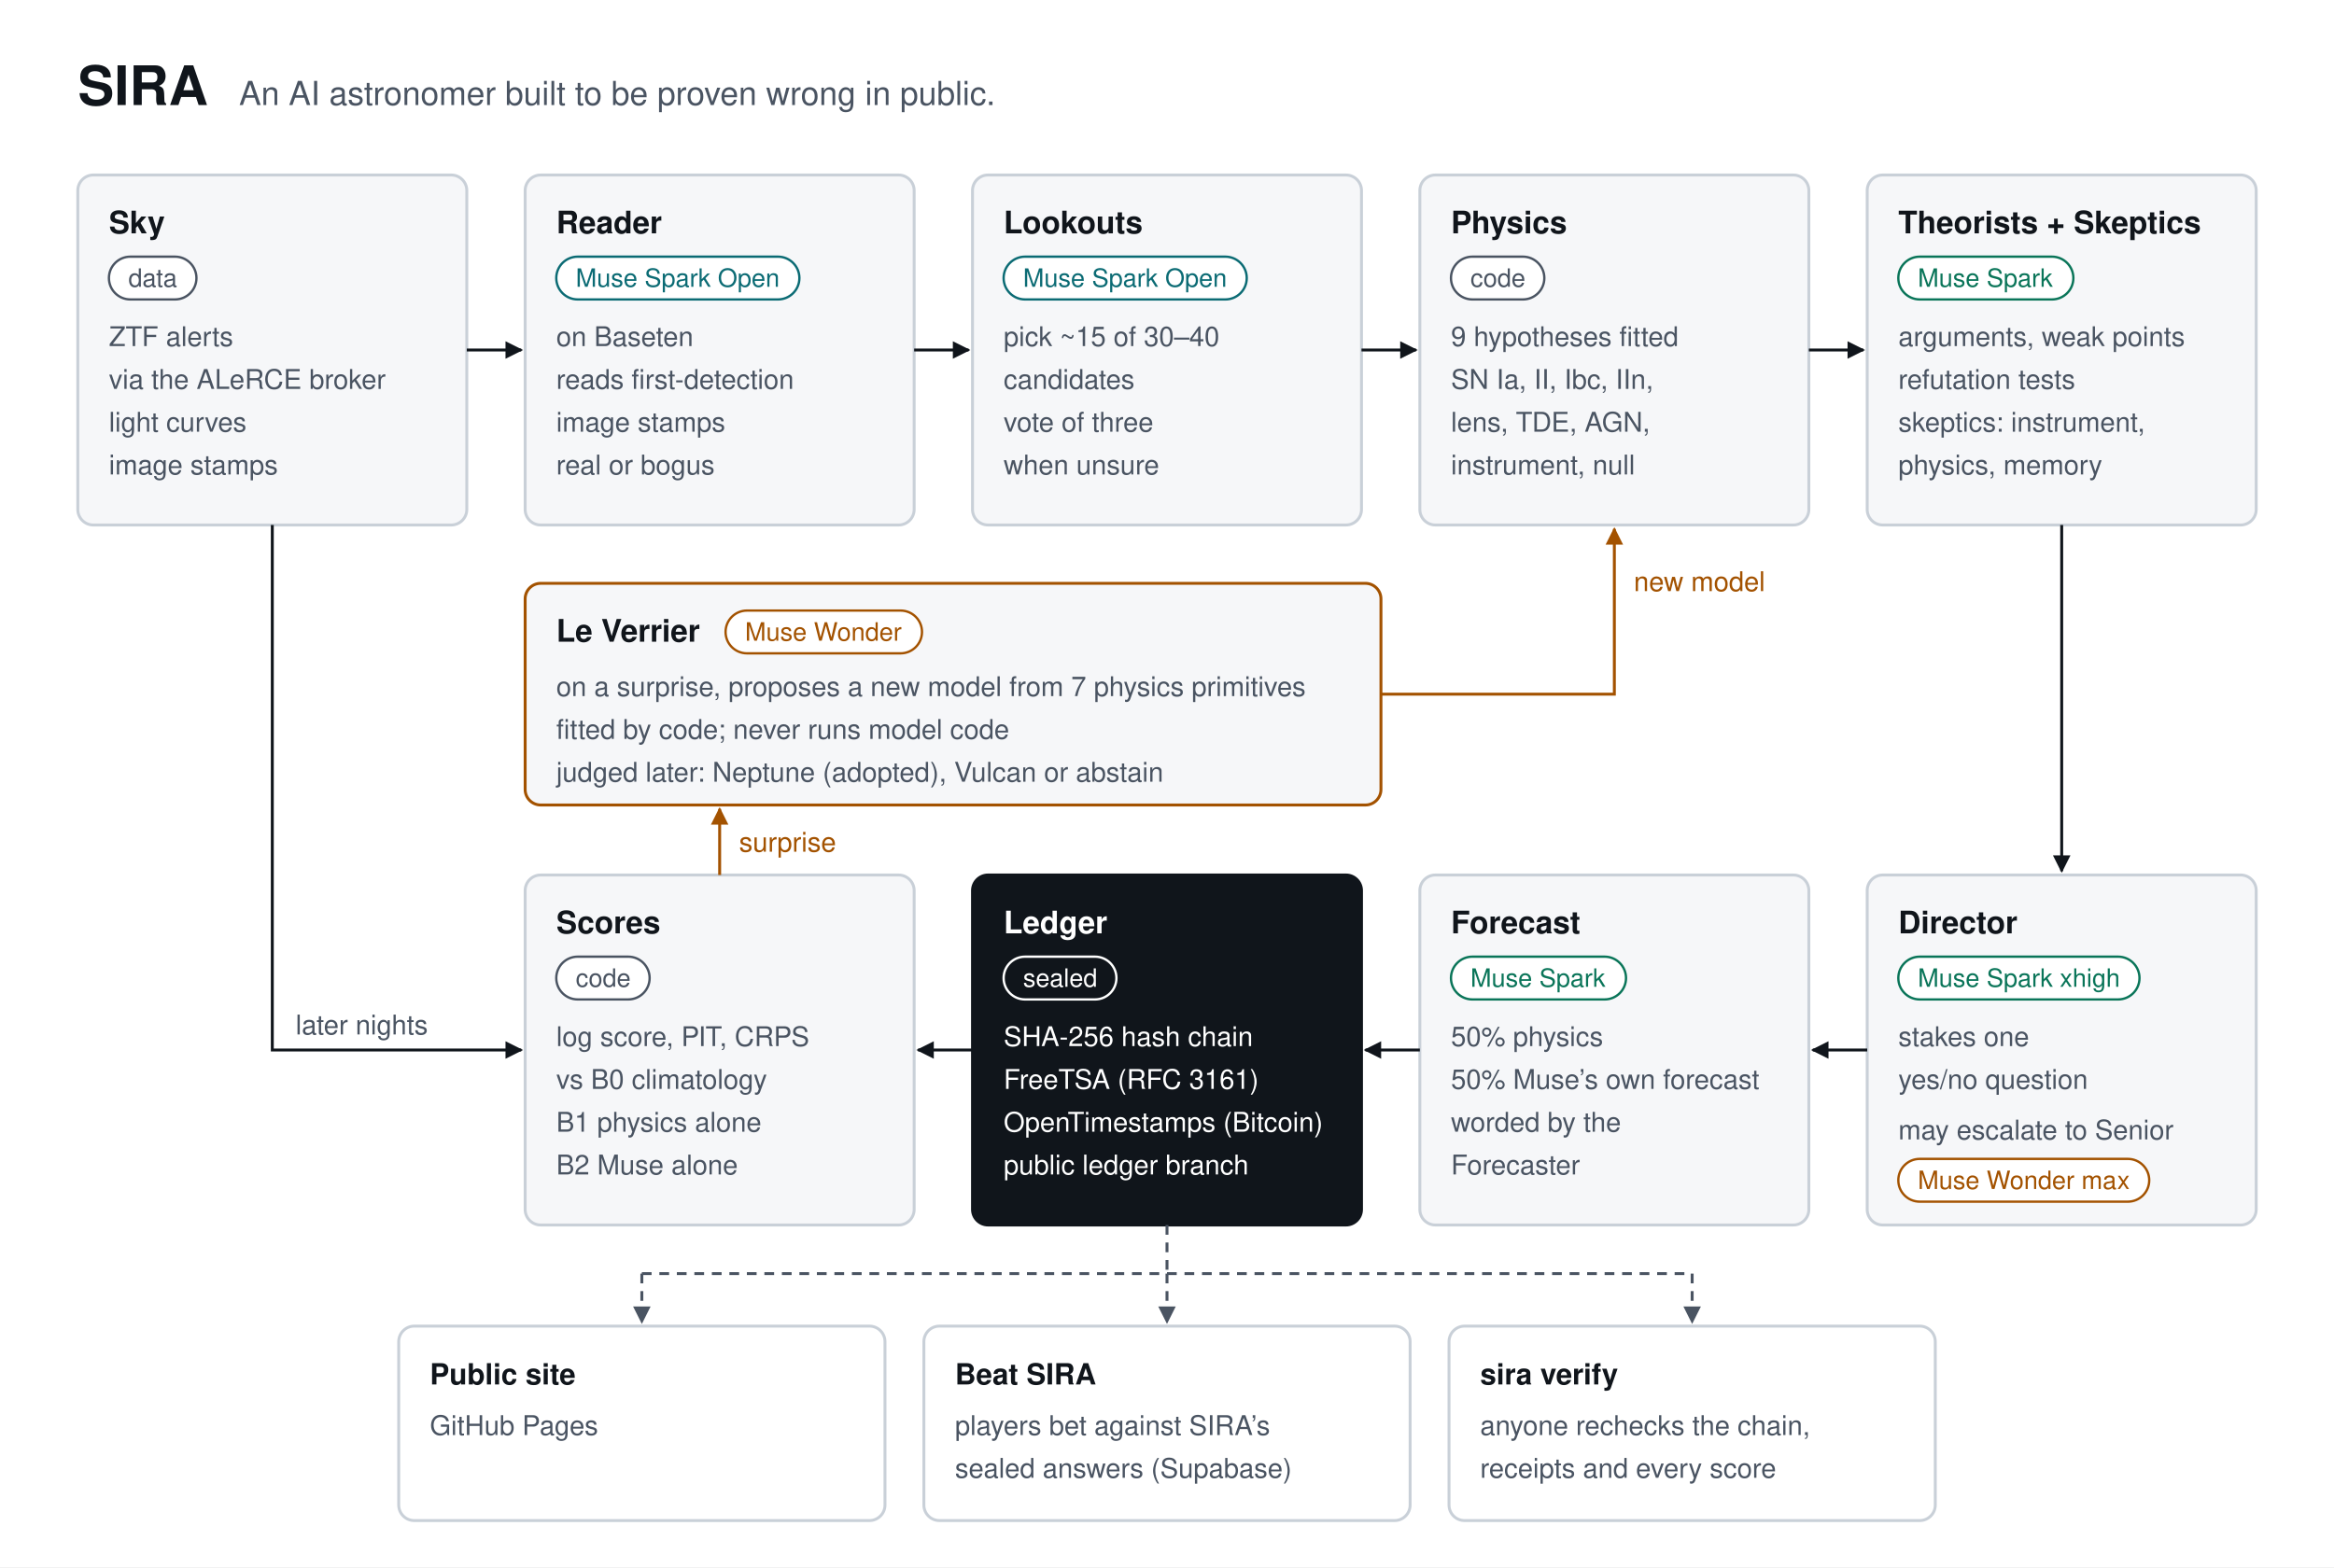
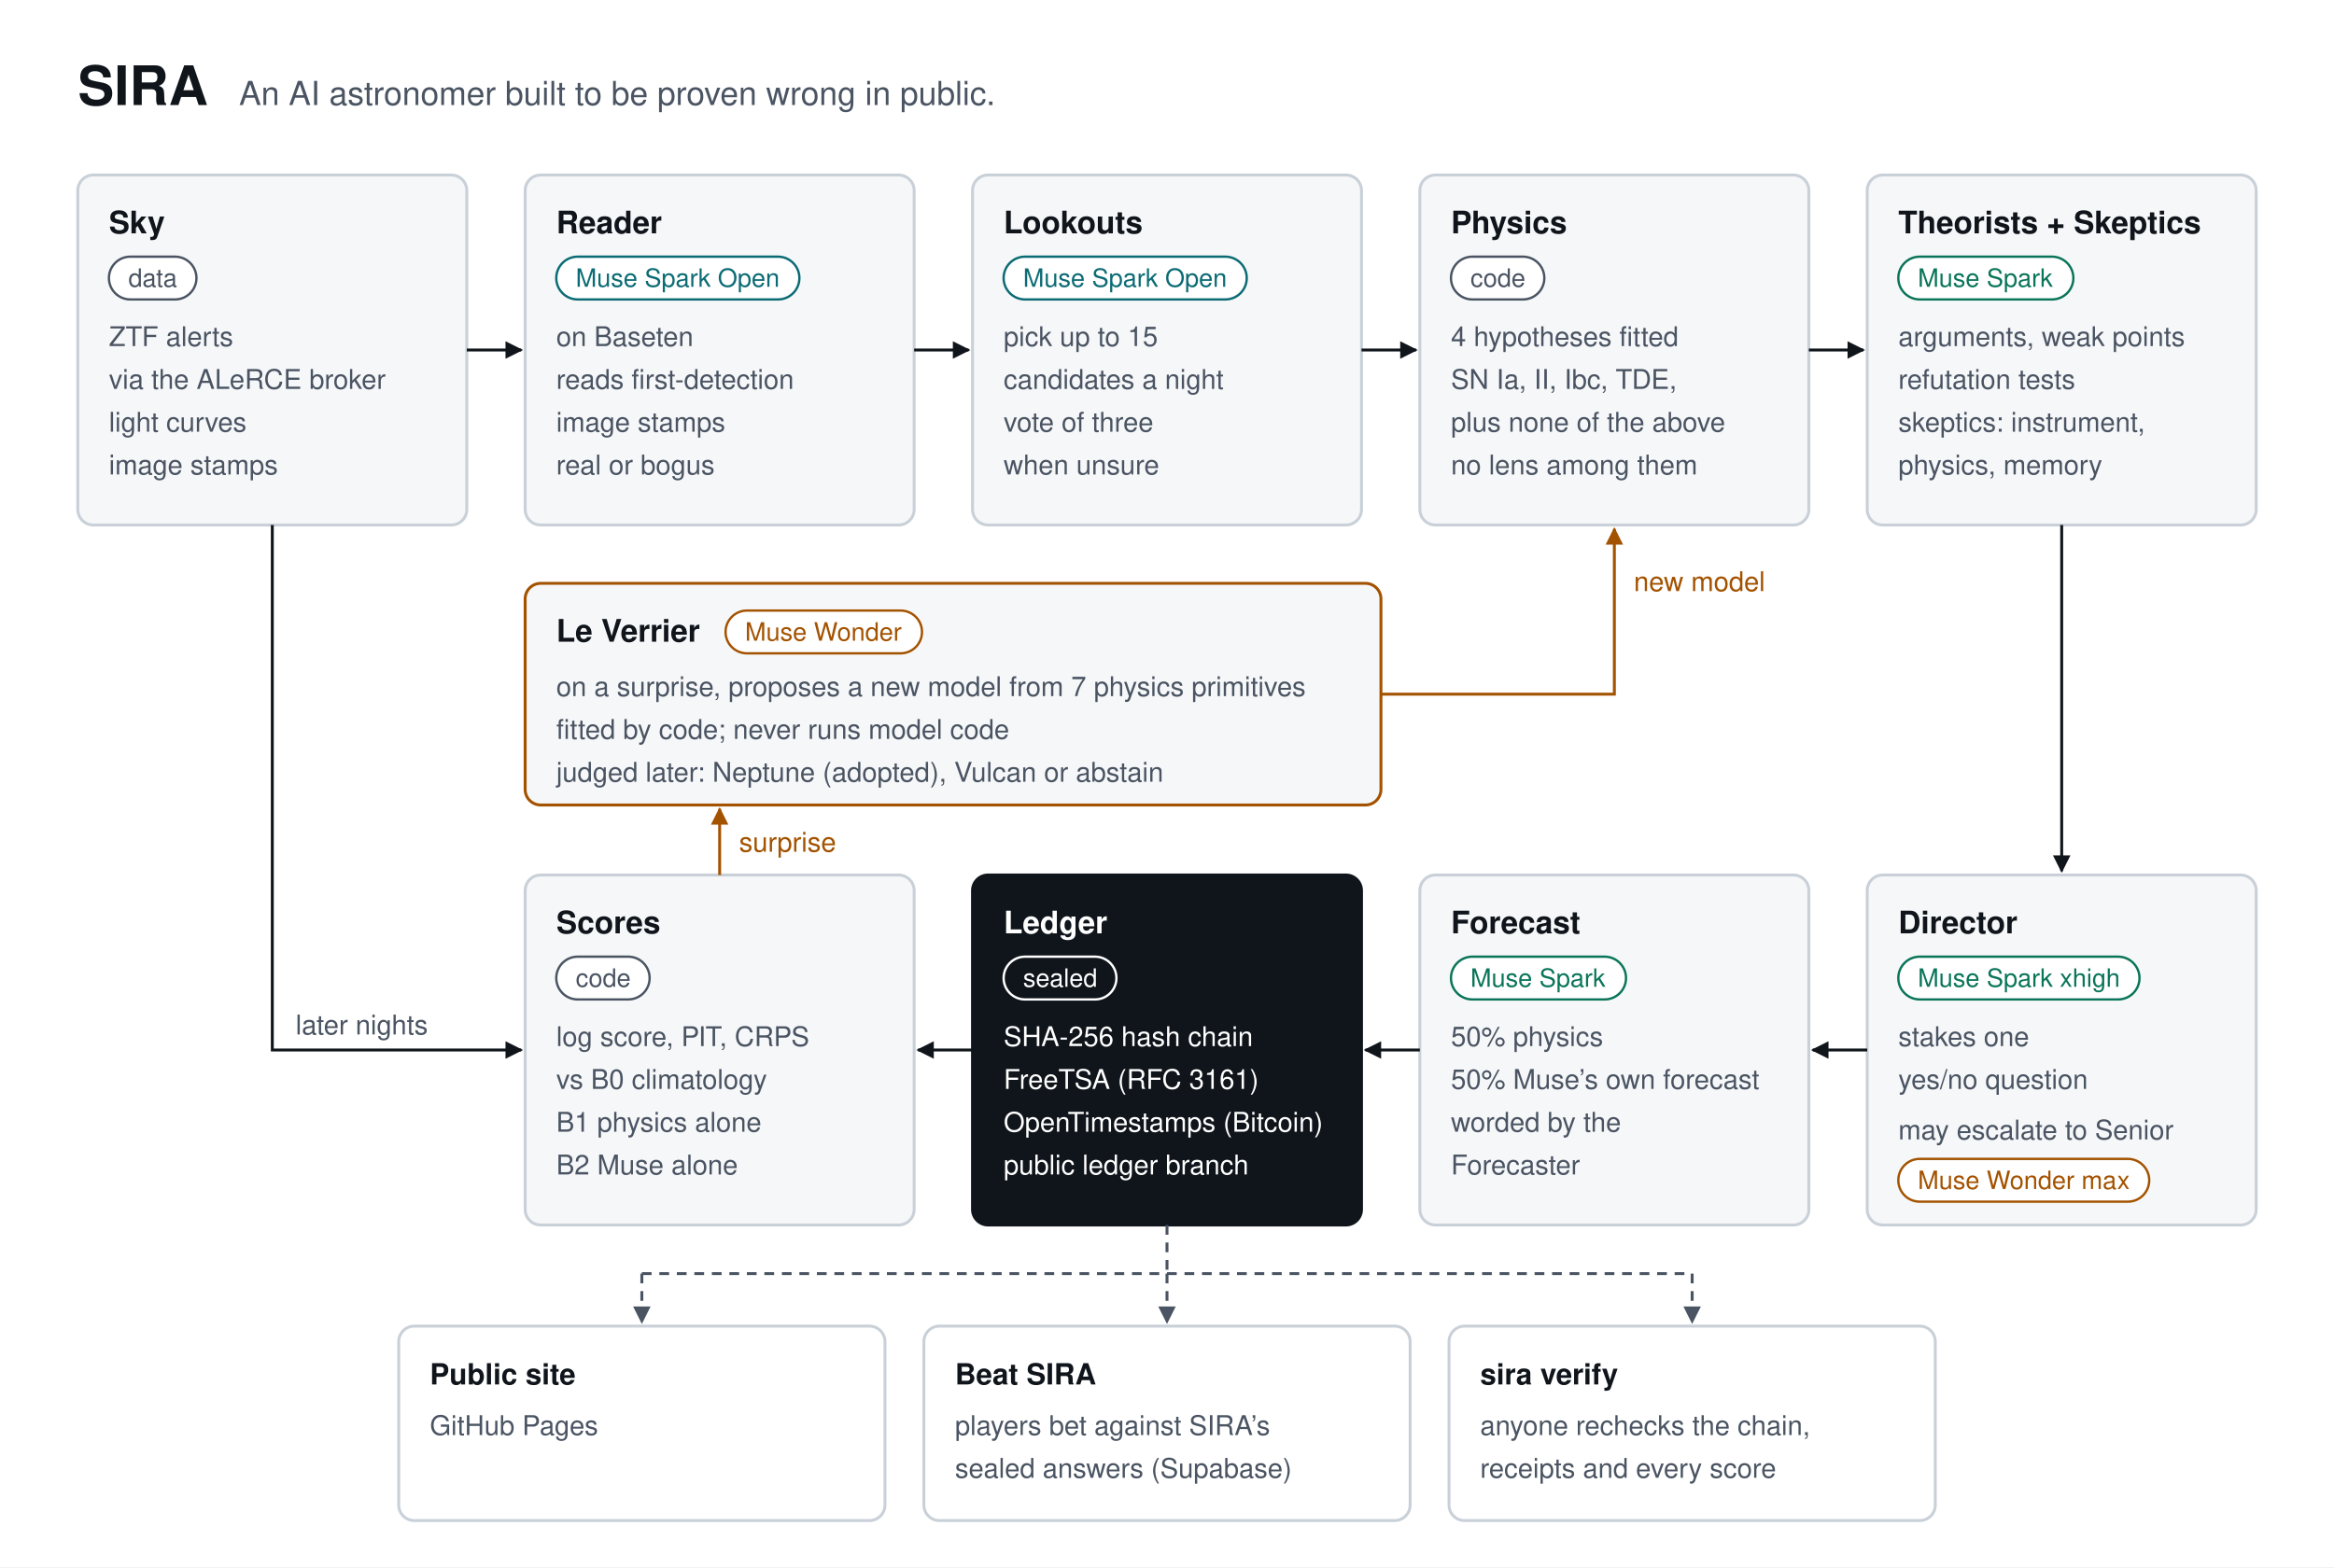
<svg xmlns="http://www.w3.org/2000/svg" viewBox="0 0 1200 806" width="1200" height="806" font-family="Helvetica, Arial, sans-serif">
  <defs>
    <marker id="ink" viewBox="0 0 10 10" refX="9" refY="5" markerWidth="9" markerHeight="9" markerUnits="userSpaceOnUse" orient="auto">
      <path d="M0 0 L10 5 L0 10 z" fill="#10151b" />
    </marker>
    <marker id="orange" viewBox="0 0 10 10" refX="9" refY="5" markerWidth="9" markerHeight="9" markerUnits="userSpaceOnUse" orient="auto">
      <path d="M0 0 L10 5 L0 10 z" fill="#a35200" />
    </marker>
    <marker id="muted" viewBox="0 0 10 10" refX="9" refY="5" markerWidth="9" markerHeight="9" markerUnits="userSpaceOnUse" orient="auto">
      <path d="M0 0 L10 5 L0 10 z" fill="#4a5462" />
    </marker>
  </defs>
  <rect width="1200" height="806" fill="#ffffff" />
  <text x="40" y="54" font-size="28" font-weight="bold" fill="#10151b">SIRA</text>
  <text x="122.92" y="54" font-size="17" fill="#4a5462">An AI astronomer built to be proven wrong in public.</text>
  <g>
    <rect x="40" y="90" width="200" height="180" rx="8" fill="#f6f7f9" stroke="#c9d0d8" stroke-width="1.5" />
    <text x="56" y="120" font-size="16" font-weight="bold" fill="#10151b">Sky</text>
    <rect x="56" y="132" width="45" height="22" rx="11" fill="#ffffff" stroke="#4a5462" stroke-width="1.2" />
    <text x="66" y="147.5" font-size="13" fill="#4a5462">data</text>
    <text x="56" y="178" font-size="14" fill="#4a5462">ZTF alerts</text>
    <text x="56" y="200" font-size="14" fill="#4a5462">via the ALeRCE broker</text>
    <text x="56" y="222" font-size="14" fill="#4a5462">light curves</text>
    <text x="56" y="244" font-size="14" fill="#4a5462">image stamps</text>
  </g>
  <g>
    <rect x="270" y="90" width="200" height="180" rx="8" fill="#f6f7f9" stroke="#c9d0d8" stroke-width="1.5" />
    <text x="286" y="120" font-size="16" font-weight="bold" fill="#10151b">Reader</text>
    <rect x="286" y="132" width="125" height="22" rx="11" fill="#ffffff" stroke="#0b6b74" stroke-width="1.2" />
    <text x="296" y="147.5" font-size="13" fill="#0b6b74">Muse Spark Open</text>
    <text x="286" y="178" font-size="14" fill="#4a5462">on Baseten</text>
    <text x="286" y="200" font-size="14" fill="#4a5462">reads first-detection</text>
    <text x="286" y="222" font-size="14" fill="#4a5462">image stamps</text>
    <text x="286" y="244" font-size="14" fill="#4a5462">real or bogus</text>
  </g>
  <g>
    <rect x="500" y="90" width="200" height="180" rx="8" fill="#f6f7f9" stroke="#c9d0d8" stroke-width="1.5" />
    <text x="516" y="120" font-size="16" font-weight="bold" fill="#10151b">Lookouts</text>
    <rect x="516" y="132" width="125" height="22" rx="11" fill="#ffffff" stroke="#0b6b74" stroke-width="1.2" />
    <text x="526" y="147.5" font-size="13" fill="#0b6b74">Muse Spark Open</text>
-     <text x="516" y="178" font-size="14" fill="#4a5462">pick ~15 of 30–40</text>
-     <text x="516" y="200" font-size="14" fill="#4a5462">candidates</text>
+     <text x="516" y="178" font-size="14" fill="#4a5462">pick up to 15</text>
+     <text x="516" y="200" font-size="14" fill="#4a5462">candidates a night</text>
    <text x="516" y="222" font-size="14" fill="#4a5462">vote of three</text>
    <text x="516" y="244" font-size="14" fill="#4a5462">when unsure</text>
  </g>
  <g>
    <rect x="730" y="90" width="200" height="180" rx="8" fill="#f6f7f9" stroke="#c9d0d8" stroke-width="1.5" />
    <text x="746" y="120" font-size="16" font-weight="bold" fill="#10151b">Physics</text>
    <rect x="746" y="132" width="48" height="22" rx="11" fill="#ffffff" stroke="#4a5462" stroke-width="1.2" />
    <text x="756" y="147.5" font-size="13" fill="#4a5462">code</text>
-     <text x="746" y="178" font-size="14" fill="#4a5462">9 hypotheses fitted</text>
-     <text x="746" y="200" font-size="14" fill="#4a5462">SN Ia, II, Ibc, IIn,</text>
-     <text x="746" y="222" font-size="14" fill="#4a5462">lens, TDE, AGN,</text>
-     <text x="746" y="244" font-size="14" fill="#4a5462">instrument, null</text>
+     <text x="746" y="178" font-size="14" fill="#4a5462">4 hypotheses fitted</text>
+     <text x="746" y="200" font-size="14" fill="#4a5462">SN Ia, II, Ibc, TDE,</text>
+     <text x="746" y="222" font-size="14" fill="#4a5462">plus none of the above</text>
+     <text x="746" y="244" font-size="14" fill="#4a5462">no lens among them</text>
  </g>
  <g>
    <rect x="960" y="90" width="200" height="180" rx="8" fill="#f6f7f9" stroke="#c9d0d8" stroke-width="1.5" />
    <text x="976" y="120" font-size="16" font-weight="bold" fill="#10151b">Theorists + Skeptics</text>
    <rect x="976" y="132" width="90" height="22" rx="11" fill="#ffffff" stroke="#0a7559" stroke-width="1.2" />
    <text x="986" y="147.5" font-size="13" fill="#0a7559">Muse Spark</text>
    <text x="976" y="178" font-size="14" fill="#4a5462">arguments, weak points</text>
    <text x="976" y="200" font-size="14" fill="#4a5462">refutation tests</text>
    <text x="976" y="222" font-size="14" fill="#4a5462">skeptics: instrument,</text>
    <text x="976" y="244" font-size="14" fill="#4a5462">physics, memory</text>
  </g>
  <g>
    <rect x="960" y="450" width="200" height="180" rx="8" fill="#f6f7f9" stroke="#c9d0d8" stroke-width="1.5" />
    <text x="976" y="480" font-size="16" font-weight="bold" fill="#10151b">Director</text>
    <rect x="976" y="492" width="124" height="22" rx="11" fill="#ffffff" stroke="#0a7559" stroke-width="1.2" />
    <text x="986" y="507.5" font-size="13" fill="#0a7559">Muse Spark xhigh</text>
    <text x="976" y="538" font-size="14" fill="#4a5462">stakes one</text>
    <text x="976" y="560" font-size="14" fill="#4a5462">yes/no question</text>
    <text x="976" y="586" font-size="14" fill="#4a5462">may escalate to Senior</text>
    <rect x="976" y="596" width="129" height="22" rx="11" fill="#ffffff" stroke="#a35200" stroke-width="1.2" />
    <text x="986" y="611.5" font-size="13" fill="#a35200">Muse Wonder max</text>
  </g>
  <g>
    <rect x="730" y="450" width="200" height="180" rx="8" fill="#f6f7f9" stroke="#c9d0d8" stroke-width="1.5" />
    <text x="746" y="480" font-size="16" font-weight="bold" fill="#10151b">Forecast</text>
    <rect x="746" y="492" width="90" height="22" rx="11" fill="#ffffff" stroke="#0a7559" stroke-width="1.2" />
    <text x="756" y="507.5" font-size="13" fill="#0a7559">Muse Spark</text>
    <text x="746" y="538" font-size="14" fill="#4a5462">50% physics</text>
    <text x="746" y="560" font-size="14" fill="#4a5462">50% Muse’s own forecast</text>
    <text x="746" y="582" font-size="14" fill="#4a5462">worded by the</text>
    <text x="746" y="604" font-size="14" fill="#4a5462">Forecaster</text>
  </g>
  <g>
    <rect x="500" y="450" width="200" height="180" rx="8" fill="#10151b" stroke="#10151b" stroke-width="1.5" />
    <text x="516" y="480" font-size="16" font-weight="bold" fill="#ffffff">Ledger</text>
    <rect x="516" y="492" width="58" height="22" rx="11" fill="#10151b" stroke="#ffffff" stroke-width="1.2" />
    <text x="526" y="507.5" font-size="13" fill="#ffffff">sealed</text>
    <text x="516" y="538" font-size="14" fill="#ffffff">SHA-256 hash chain</text>
    <text x="516" y="560" font-size="14" fill="#ffffff">FreeTSA (RFC 3161)</text>
    <text x="516" y="582" font-size="14" fill="#ffffff">OpenTimestamps (Bitcoin)</text>
    <text x="516" y="604" font-size="14" fill="#ffffff">public ledger branch</text>
  </g>
  <g>
    <rect x="270" y="450" width="200" height="180" rx="8" fill="#f6f7f9" stroke="#c9d0d8" stroke-width="1.5" />
    <text x="286" y="480" font-size="16" font-weight="bold" fill="#10151b">Scores</text>
    <rect x="286" y="492" width="48" height="22" rx="11" fill="#ffffff" stroke="#4a5462" stroke-width="1.2" />
    <text x="296" y="507.5" font-size="13" fill="#4a5462">code</text>
    <text x="286" y="538" font-size="14" fill="#4a5462">log score, PIT, CRPS</text>
    <text x="286" y="560" font-size="14" fill="#4a5462">vs B0 climatology</text>
    <text x="286" y="582" font-size="14" fill="#4a5462">B1 physics alone</text>
    <text x="286" y="604" font-size="14" fill="#4a5462">B2 Muse alone</text>
  </g>
  <g>
    <rect x="270" y="300" width="440" height="114" rx="8" fill="#f6f7f9" stroke="#a35200" stroke-width="1.5" />
    <text x="286" y="330" font-size="16" font-weight="bold" fill="#10151b">Le Verrier</text>
    <rect x="373.04" y="314" width="101" height="22" rx="11" fill="#ffffff" stroke="#a35200" stroke-width="1.2" />
    <text x="383.04" y="329.5" font-size="13" fill="#a35200">Muse Wonder</text>
    <text x="286" y="358" font-size="14" fill="#4a5462">on a surprise, proposes a new model from 7 physics primitives</text>
    <text x="286" y="380" font-size="14" fill="#4a5462">fitted by code; never runs model code</text>
    <text x="286" y="402" font-size="14" fill="#4a5462">judged later: Neptune (adopted), Vulcan or abstain</text>
  </g>
  <path d="M240 180.0 L268 180.0" fill="none" stroke="#10151b" stroke-width="1.5" marker-end="url(#ink)" />
  <path d="M470 180.0 L498 180.0" fill="none" stroke="#10151b" stroke-width="1.5" marker-end="url(#ink)" />
  <path d="M700 180.0 L728 180.0" fill="none" stroke="#10151b" stroke-width="1.5" marker-end="url(#ink)" />
  <path d="M930 180.0 L958 180.0" fill="none" stroke="#10151b" stroke-width="1.5" marker-end="url(#ink)" />
  <path d="M1060.0 270 L1060.0 448" fill="none" stroke="#10151b" stroke-width="1.5" marker-end="url(#ink)" />
  <path d="M960 540.0 L932 540.0" fill="none" stroke="#10151b" stroke-width="1.5" marker-end="url(#ink)" />
  <path d="M730 540.0 L702 540.0" fill="none" stroke="#10151b" stroke-width="1.5" marker-end="url(#ink)" />
  <path d="M500 540.0 L472 540.0" fill="none" stroke="#10151b" stroke-width="1.5" marker-end="url(#ink)" />
  <path d="M140.0 270 L140.0 540 L268 540" fill="none" stroke="#10151b" stroke-width="1.5" marker-end="url(#ink)" />
  <text x="152.0" y="532" font-size="14" fill="#4a5462">later nights</text>
  <path d="M370.0 450 L370.0 416" fill="none" stroke="#a35200" stroke-width="1.5" marker-end="url(#orange)" />
  <text x="380.0" y="438" font-size="14" fill="#a35200">surprise</text>
  <path d="M710 357.0 L830.0 357.0 L830.0 272" fill="none" stroke="#a35200" stroke-width="1.5" marker-end="url(#orange)" />
  <text x="840.0" y="304" font-size="14" fill="#a35200">new model</text>
  <path d="M600 630 L600 655" fill="none" stroke="#4a5462" stroke-width="1.5" stroke-dasharray="5 4" />
  <path d="M330.0 655 L870.0 655" fill="none" stroke="#4a5462" stroke-width="1.5" stroke-dasharray="5 4" />
  <path d="M330.0 655 L330.0 680" fill="none" stroke="#4a5462" stroke-width="1.5" stroke-dasharray="5 4" marker-end="url(#muted)" />
  <path d="M600.0 655 L600.0 680" fill="none" stroke="#4a5462" stroke-width="1.5" stroke-dasharray="5 4" marker-end="url(#muted)" />
  <path d="M870.0 655 L870.0 680" fill="none" stroke="#4a5462" stroke-width="1.5" stroke-dasharray="5 4" marker-end="url(#muted)" />
  <rect x="205" y="682" width="250" height="100" rx="8" fill="#ffffff" stroke="#c9d0d8" stroke-width="1.5" />
  <text x="221" y="712" font-size="15" font-weight="bold" fill="#10151b">Public site</text>
  <text x="221" y="738" font-size="14" fill="#4a5462">GitHub Pages</text>
  <rect x="475" y="682" width="250" height="100" rx="8" fill="#ffffff" stroke="#c9d0d8" stroke-width="1.5" />
  <text x="491" y="712" font-size="15" font-weight="bold" fill="#10151b">Beat SIRA</text>
  <text x="491" y="738" font-size="14" fill="#4a5462">players bet against SIRA’s</text>
  <text x="491" y="760" font-size="14" fill="#4a5462">sealed answers (Supabase)</text>
  <rect x="745" y="682" width="250" height="100" rx="8" fill="#ffffff" stroke="#c9d0d8" stroke-width="1.5" />
  <text x="761" y="712" font-size="15" font-weight="bold" fill="#10151b">sira verify</text>
  <text x="761" y="738" font-size="14" fill="#4a5462">anyone rechecks the chain,</text>
  <text x="761" y="760" font-size="14" fill="#4a5462">receipts and every score</text>
</svg>
